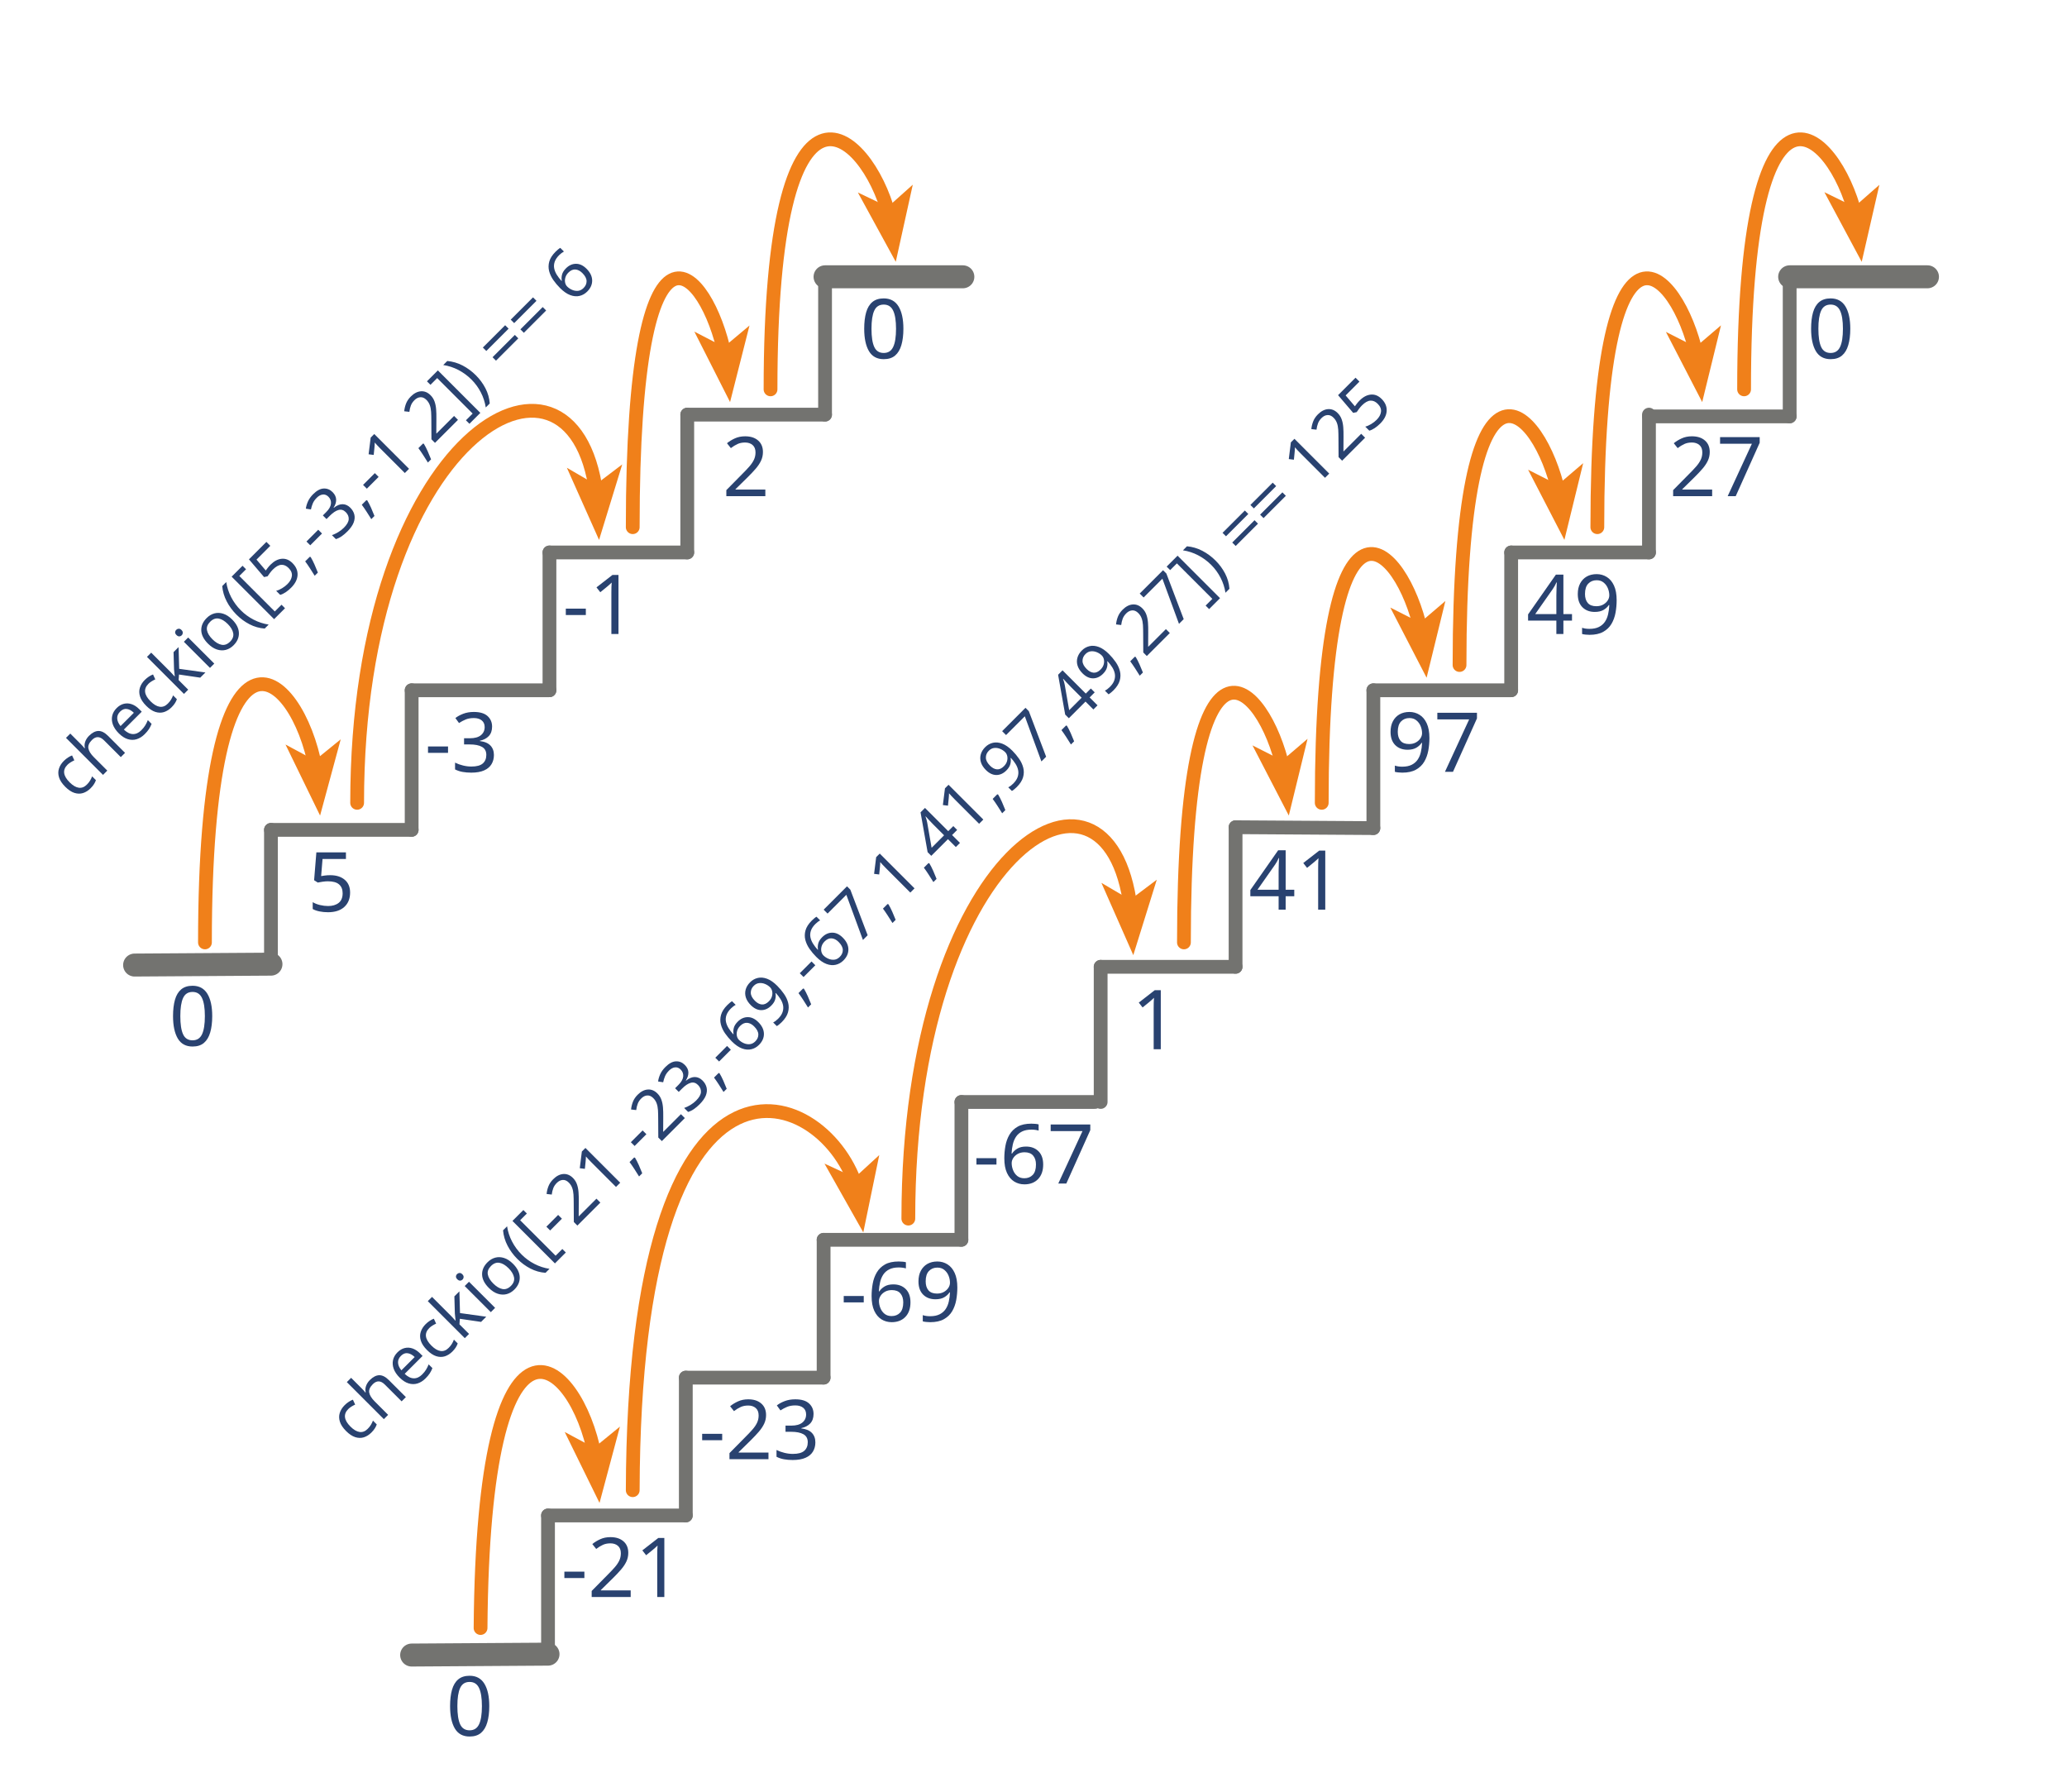
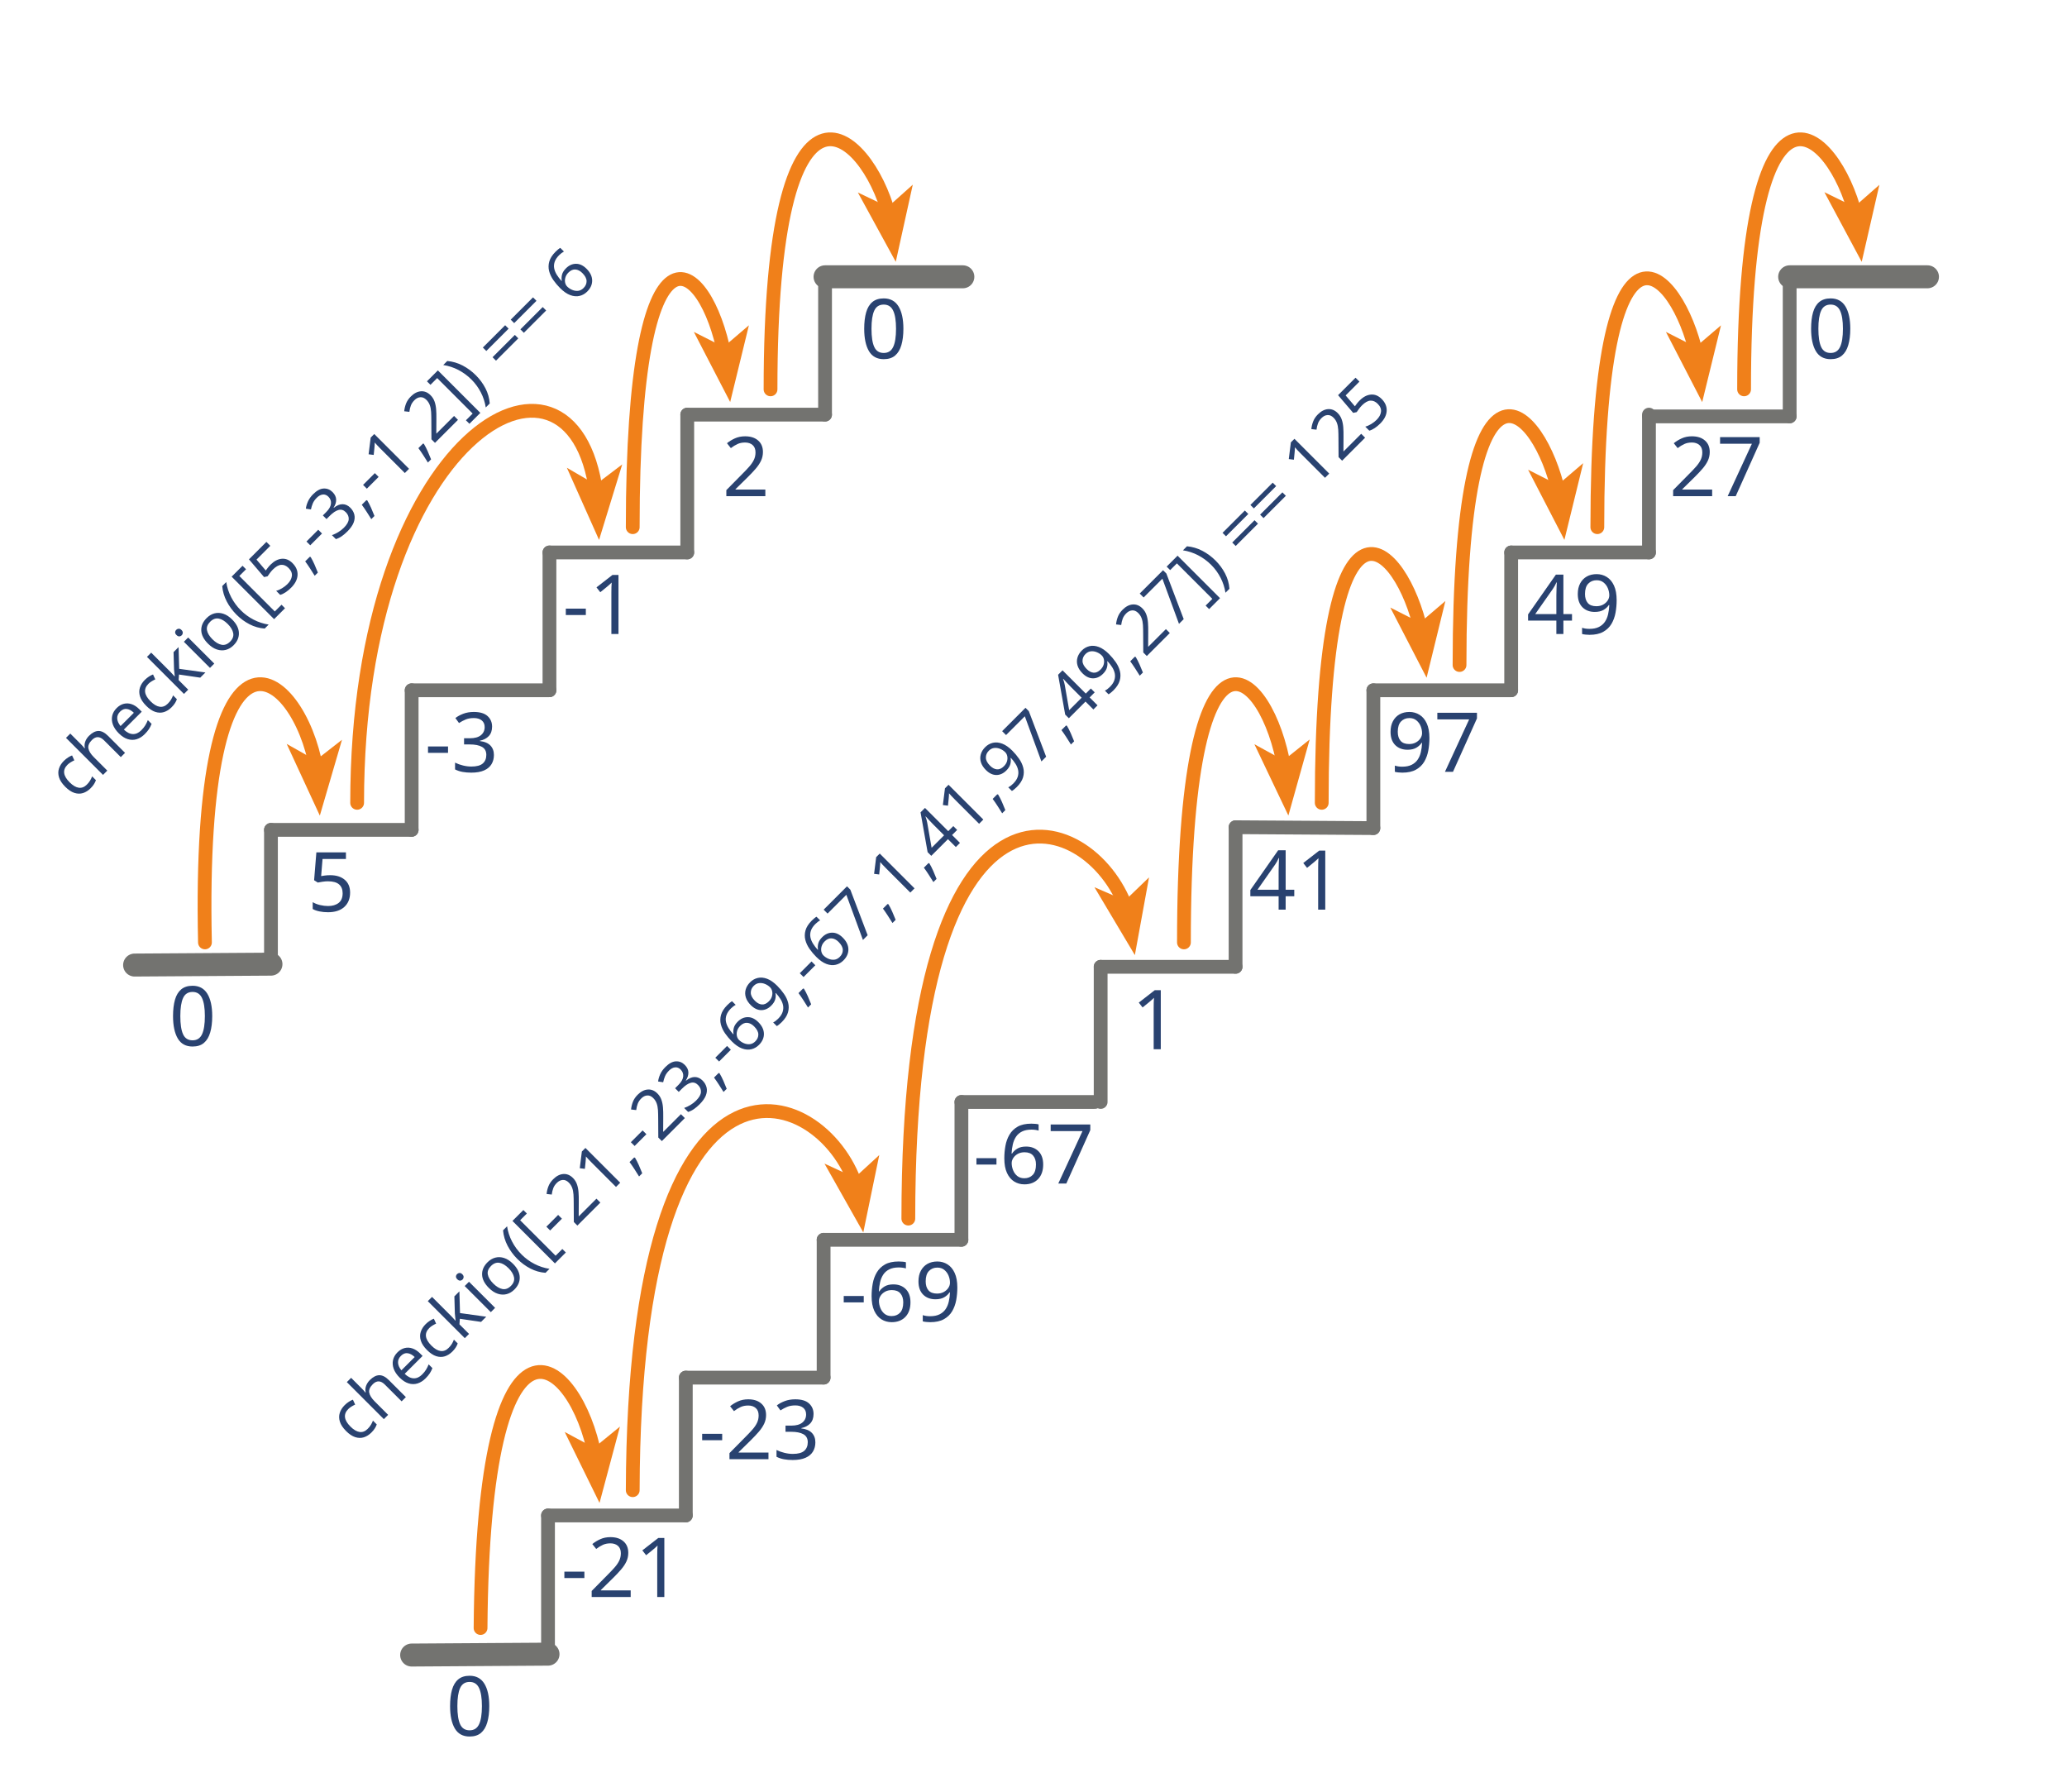
<svg xmlns="http://www.w3.org/2000/svg" version="1.1" x="0px" y="0px" width="900" height="780" viewBox="0, 0, 900, 780">
  <g id="Background">
    <rect x="0" y="0" width="900" height="780" fill="#000000" fill-opacity="0" />
  </g>
  <g id="Layer 1">
    <text transform="matrix(0.707, -0.707, 0.707, 0.707, 444.171, 324.5)">
      <tspan x="-420.3" y="11.5" font-family="Verdana-Bold" font-size="30" fill="#294270">checkio([-21,-23,-69,-67,1,41,97,49,27]) == 125</tspan>
    </text>
    <text transform="matrix(0.707, -0.707, 0.707, 0.707, 188.784, 177.147)">
      <tspan x="-232.024" y="11.5" font-family="Verdana-Bold" font-size="30" fill="#294270">checkio([5,-3,-1,2]) == 6</tspan>
    </text>
    <path d="M58.609,420.12 L117.982,419.731" fill-opacity="0" stroke="#737370" stroke-width="10" stroke-linecap="round" stroke-linejoin="round" />
    <path d="M117.982,419.731 L117.982,361.267" fill-opacity="0" stroke="#737370" stroke-width="6" stroke-linecap="round" stroke-linejoin="round" />
    <path d="M117.982,361.267 L179.241,361.267" fill-opacity="0" stroke="#737370" stroke-width="6" stroke-linecap="round" stroke-linejoin="round" />
    <path d="M179.241,361.267 L179.241,300.5" fill-opacity="0" stroke="#737370" stroke-width="6" stroke-linecap="round" stroke-linejoin="round" />
    <path d="M179.241,300.5 L239.241,300.5" fill-opacity="0" stroke="#737370" stroke-width="6" stroke-linecap="round" stroke-linejoin="round" />
    <path d="M239.241,300.5 L239.241,240.5" fill-opacity="0" stroke="#737370" stroke-width="6" stroke-linecap="round" stroke-linejoin="round" />
    <path d="M239.241,240.5 L299.241,240.5" fill-opacity="0" stroke="#737370" stroke-width="6" stroke-linecap="round" stroke-linejoin="round" />
    <path d="M299.241,240.5 L299.241,180.5" fill-opacity="0" stroke="#737370" stroke-width="6" stroke-linecap="round" stroke-linejoin="round" />
    <path d="M299.241,180.5 L359.241,180.5" fill-opacity="0" stroke="#737370" stroke-width="6" stroke-linecap="round" stroke-linejoin="round" />
    <path d="M359.241,180.5 L359.241,120.5" fill-opacity="0" stroke="#737370" stroke-width="6" stroke-linecap="round" stroke-linejoin="round" />
    <path d="M419.241,120.5 L359.241,120.5" fill-opacity="0" stroke="#737370" stroke-width="10" stroke-linecap="round" stroke-linejoin="round" />
    <text transform="matrix(1, 0, 0, 1, 87.796, 443.731)">
      <tspan x="-14.219" y="11.5" font-family="Verdana-Bold" font-size="36" fill="#294270">0</tspan>
    </text>
    <text transform="matrix(1, 0, 0, 1, 148.111, 385.267)">
      <tspan x="-14.219" y="11.5" font-family="Verdana-Bold" font-size="36" fill="#294270">5</tspan>
    </text>
    <text transform="matrix(1, 0, 0, 1, 208.741, 324.5)">
      <tspan x="-23.818" y="11.5" font-family="Verdana-Bold" font-size="36" fill="#294270">-3</tspan>
    </text>
    <text transform="matrix(1, 0, 0, 1, 268.741, 264.5)">
      <tspan x="-23.818" y="11.5" font-family="Verdana-Bold" font-size="36" fill="#294270">-1</tspan>
    </text>
    <text transform="matrix(1, 0, 0, 1, 328.741, 204.5)">
      <tspan x="-14.219" y="11.5" font-family="Verdana-Bold" font-size="36" fill="#294270">2</tspan>
    </text>
    <text transform="matrix(1, 0, 0, 1, 388.741, 144.5)">
      <tspan x="-14.219" y="11.5" font-family="Verdana-Bold" font-size="36" fill="#294270">0</tspan>
    </text>
    <path d="M179.241,720.498 L238.613,720.11" fill-opacity="0" stroke="#737370" stroke-width="10" stroke-linecap="round" stroke-linejoin="round" />
    <path d="M479.241,479.731 L479.241,420.882" fill-opacity="0" stroke="#737370" stroke-width="6" stroke-linecap="round" stroke-linejoin="round" />
    <path d="M479.241,420.882 L537.986,420.882" fill-opacity="0" stroke="#737370" stroke-width="6" stroke-linecap="round" stroke-linejoin="round" />
    <path d="M537.986,420.882 L537.986,360.116" fill-opacity="0" stroke="#737370" stroke-width="6" stroke-linecap="round" stroke-linejoin="round" />
    <path d="M537.986,360.116 L597.986,360.5" fill-opacity="0" stroke="#737370" stroke-width="6" stroke-linecap="round" stroke-linejoin="round" />
    <path d="M597.986,360.5 L597.986,300.5" fill-opacity="0" stroke="#737370" stroke-width="6" stroke-linecap="round" stroke-linejoin="round" />
    <path d="M597.986,300.5 L657.986,300.5" fill-opacity="0" stroke="#737370" stroke-width="6" stroke-linecap="round" stroke-linejoin="round" />
    <path d="M657.986,300.5 L657.986,240.5" fill-opacity="0" stroke="#737370" stroke-width="6" stroke-linecap="round" stroke-linejoin="round" />
    <path d="M657.986,240.5 L717.986,240.5" fill-opacity="0" stroke="#737370" stroke-width="6" stroke-linecap="round" stroke-linejoin="round" />
    <path d="M717.986,240.5 L717.986,180.5" fill-opacity="0" stroke="#737370" stroke-width="6" stroke-linecap="round" stroke-linejoin="round" />
    <path d="M839.245,120.5 L779.245,120.5" fill-opacity="0" stroke="#737370" stroke-width="10" stroke-linecap="round" stroke-linejoin="round" />
    <text transform="matrix(1, 0, 0, 1, 208.427, 744.11)">
      <tspan x="-14.219" y="11.5" font-family="Verdana-Bold" font-size="36" fill="#294270">0</tspan>
    </text>
    <text transform="matrix(1, 0, 0, 1, 541.971, 445.267)">
      <tspan x="-49.333" y="11.5" font-family="Verdana-Bold" font-size="36" fill="#294270">1</tspan>
    </text>
    <text transform="matrix(1, 0, 0, 1, 584.811, 384.5)">
      <tspan x="-41.143" y="11.5" font-family="Verdana-Bold" font-size="36" fill="#294270">41</tspan>
    </text>
    <text transform="matrix(1, 0, 0, 1, 644.985, 324.5)">
      <tspan x="-41.317" y="11.5" font-family="Verdana-Bold" font-size="36" fill="#294270">97</tspan>
    </text>
    <text transform="matrix(1, 0, 0, 1, 698.934, 264.5)">
      <tspan x="-34.334" y="11.5" font-family="Verdana-Bold" font-size="36" fill="#294270">49</tspan>
    </text>
    <text transform="matrix(1, 0, 0, 1, 760.457, 204.5)">
      <tspan x="-33.685" y="11.5" font-family="Verdana-Bold" font-size="36" fill="#294270">27</tspan>
    </text>
    <path d="M238.613,720.498 L238.613,659.731" fill-opacity="0" stroke="#737370" stroke-width="6" stroke-linecap="round" stroke-linejoin="round" />
    <path d="M238.613,659.731 L298.613,659.731" fill-opacity="0" stroke="#737370" stroke-width="6" stroke-linecap="round" stroke-linejoin="round" />
    <path d="M298.613,659.731 L298.613,599.731" fill-opacity="0" stroke="#737370" stroke-width="6" stroke-linecap="round" stroke-linejoin="round" />
    <path d="M298.613,599.731 L358.613,599.731" fill-opacity="0" stroke="#737370" stroke-width="6" stroke-linecap="round" stroke-linejoin="round" />
    <path d="M358.613,599.731 L358.613,539.731" fill-opacity="0" stroke="#737370" stroke-width="6" stroke-linecap="round" stroke-linejoin="round" />
    <path d="M358.613,539.731 L418.613,539.731" fill-opacity="0" stroke="#737370" stroke-width="6" stroke-linecap="round" stroke-linejoin="round" />
    <path d="M418.613,539.731 L418.613,479.731" fill-opacity="0" stroke="#737370" stroke-width="6" stroke-linecap="round" stroke-linejoin="round" />
    <text transform="matrix(1, 0, 0, 1, 463.662, 523.731)">
      <tspan x="-39.944" y="-8.5" font-family="Verdana-Bold" font-size="36" fill="#294270">-67</tspan>
    </text>
    <text transform="matrix(1, 0, 0, 1, 339.095, 623.731)">
      <tspan x="-34.8" y="11.5" font-family="Verdana-Bold" font-size="36" fill="#294270">-23</tspan>
    </text>
    <text transform="matrix(1, 0, 0, 1, 402.124, 605.731)">
      <tspan x="-36.193" y="-30.5" font-family="Verdana-Bold" font-size="36" fill="#294270">-69</tspan>
    </text>
    <path d="M418.613,479.731 L476.727,479.731" fill-opacity="0" stroke="#737370" stroke-width="6" stroke-linecap="round" stroke-linejoin="round" />
    <text transform="matrix(1, 0, 0, 1, 280.531, 683.731)">
      <tspan x="-36.236" y="11.5" font-family="Verdana-Bold" font-size="36" fill="#294270">-21</tspan>
    </text>
    <path d="M717.986,181.267 L779.245,181.267" fill-opacity="0" stroke="#737370" stroke-width="6" stroke-linecap="round" stroke-linejoin="round" />
    <path d="M779.245,181.267 L779.245,120.5" fill-opacity="0" stroke="#737370" stroke-width="6" stroke-linecap="round" stroke-linejoin="round" />
    <text transform="matrix(1, 0, 0, 1, 801.03, 144.5)">
      <tspan x="-14.219" y="11.5" font-family="Verdana-Bold" font-size="36" fill="#294270">0</tspan>
    </text>
    <g>
-       <path d="M89.241,410.267 C89.241,257.618 129.345,290.736 137.432,334.589" fill-opacity="0" stroke="#F0801A" stroke-width="6" stroke-linecap="round" />
-       <path d="M137.432,334.589 L131.082,331.172 L138.563,346.536 L143.029,330.042 z" fill="#F0801A" fill-opacity="1" stroke="#F0801A" stroke-width="6" stroke-opacity="1" />
+       <path d="M89.241,410.267 C85.878,257.638 129.994,290.727 137.732,334.571" fill-opacity="0" stroke="#F0801A" stroke-width="6" stroke-linecap="round" />
+       <path d="M137.732,334.571 L131.451,331.028 L138.623,346.538 L143.418,330.137 z" fill="#F0801A" fill-opacity="1" stroke="#F0801A" stroke-width="6" stroke-opacity="1" />
    </g>
    <g>
      <path d="M155.5,349.5 C155.5,189.049 249.293,136.266 259.586,214.538" fill-opacity="0" stroke="#F0801A" stroke-width="6" stroke-linecap="round" />
      <path d="M259.586,214.538 L253.354,210.911 L260.318,226.515 L265.331,210.179 z" fill="#F0801A" fill-opacity="1" stroke="#F0801A" stroke-width="6" stroke-opacity="1" />
    </g>
    <g>
-       <path d="M275.5,229.5 C275.5,80.022 307.881,117.021 315.621,154.621" fill-opacity="0" stroke="#F0801A" stroke-width="6" stroke-linecap="round" />
-       <path d="M315.621,154.621 L309.217,151.306 L316.941,166.549 L321.144,149.986 z" fill="#F0801A" fill-opacity="1" stroke="#F0801A" stroke-width="6" stroke-opacity="1" />
+       <path d="M275.5,229.5 C275.5,86.804 307.333,112.444 315.484,154.622" fill-opacity="0" stroke="#F0801A" stroke-width="6" stroke-linecap="round" />
+       <path d="M315.484,154.622 L309.05,151.364 L316.912,166.536 L320.965,149.936 z" fill="#F0801A" fill-opacity="1" stroke="#F0801A" stroke-width="6" stroke-opacity="1" />
    </g>
    <g>
      <path d="M335.5,169.5 C335.5,19.98 377.187,56.221 387.13,93.636" fill-opacity="0" stroke="#F0801A" stroke-width="6" stroke-linecap="round" />
      <path d="M387.13,93.636 L380.626,90.523 L388.824,105.516 L392.505,88.83 z" fill="#F0801A" fill-opacity="1" stroke="#F0801A" stroke-width="6" stroke-opacity="1" />
    </g>
    <g>
      <path d="M209.241,708.731 C210.372,556.978 250.803,590.488 259.043,633.831" fill-opacity="0" stroke="#F0801A" stroke-width="6" stroke-linecap="round" />
      <path d="M259.043,633.831 L252.682,630.433 L260.211,645.774 L264.625,629.266 z" fill="#F0801A" fill-opacity="1" stroke="#F0801A" stroke-width="6" stroke-opacity="1" />
    </g>
    <g>
      <path d="M275.5,648.731 C276.067,441.619 357.824,471.158 372.719,516.212" fill-opacity="0" stroke="#F0801A" stroke-width="6" stroke-linecap="round" />
      <path d="M372.719,516.212 L366.174,513.186 L374.571,528.069 L378.03,511.335 z" fill="#F0801A" fill-opacity="1" stroke="#F0801A" stroke-width="6" stroke-opacity="1" />
    </g>
    <g>
-       <path d="M395.5,530.5 C395.5,370.059 482.706,317.064 492.286,395.291" fill-opacity="0" stroke="#F0801A" stroke-width="6" stroke-linecap="round" />
-       <path d="M492.286,395.291 L486.069,391.638 L492.967,407.272 L498.049,390.957 z" fill="#F0801A" fill-opacity="1" stroke="#F0801A" stroke-width="6" stroke-opacity="1" />
+       <path d="M395.5,530.5 C395.5,323.129 474.87,351.501 490.488,395.566" fill-opacity="0" stroke="#F0801A" stroke-width="6" stroke-linecap="round" />
+       <path d="M490.488,395.566 L483.874,392.694 L492.617,407.376 L495.684,390.565 z" fill="#F0801A" fill-opacity="1" stroke="#F0801A" stroke-width="6" stroke-opacity="1" />
    </g>
    <g>
-       <path d="M515.5,410.267 C515.5,260.809 550.377,297.183 558.722,334.636" fill-opacity="0" stroke="#F0801A" stroke-width="6" stroke-linecap="round" />
-       <path d="M558.722,334.636 L552.289,331.377 L560.147,346.551 L564.205,329.952 z" fill="#F0801A" fill-opacity="1" stroke="#F0801A" stroke-width="6" stroke-opacity="1" />
+       <path d="M515.5,410.267 C515.5,257.638 551.873,290.727 559.217,334.571" fill-opacity="0" stroke="#F0801A" stroke-width="6" stroke-linecap="round" />
+       <path d="M559.217,334.571 L552.896,331.1 L560.244,346.527 L564.852,330.072 z" fill="#F0801A" fill-opacity="1" stroke="#F0801A" stroke-width="6" stroke-opacity="1" />
    </g>
    <g>
      <path d="M575.5,349.5 C575.5,200.001 610.397,237.031 618.729,274.637" fill-opacity="0" stroke="#F0801A" stroke-width="6" stroke-linecap="round" />
      <path d="M618.729,274.637 L612.298,271.375 L620.149,286.553 L624.214,269.955 z" fill="#F0801A" fill-opacity="1" stroke="#F0801A" stroke-width="6" stroke-opacity="1" />
    </g>
    <g>
      <path d="M635.5,289.5 C635.5,140.001 670.397,177.031 678.729,214.637" fill-opacity="0" stroke="#F0801A" stroke-width="6" stroke-linecap="round" />
      <path d="M678.729,214.637 L672.298,211.375 L680.149,226.553 L684.214,209.955 z" fill="#F0801A" fill-opacity="1" stroke="#F0801A" stroke-width="6" stroke-opacity="1" />
    </g>
    <g>
      <path d="M695.5,229.5 C695.5,80.001 730.397,117.031 738.729,154.637" fill-opacity="0" stroke="#F0801A" stroke-width="6" stroke-linecap="round" />
      <path d="M738.729,154.637 L732.298,151.375 L740.149,166.553 L744.214,149.955 z" fill="#F0801A" fill-opacity="1" stroke="#F0801A" stroke-width="6" stroke-opacity="1" />
    </g>
    <g>
      <path d="M759.4,169.5 C759.4,20.001 798.541,56.211 807.886,93.621" fill-opacity="0" stroke="#F0801A" stroke-width="6" stroke-linecap="round" />
      <path d="M807.886,93.621 L801.408,90.453 L809.48,105.514 L813.302,88.859 z" fill="#F0801A" fill-opacity="1" stroke="#F0801A" stroke-width="6" stroke-opacity="1" />
    </g>
  </g>
  <defs />
</svg>
